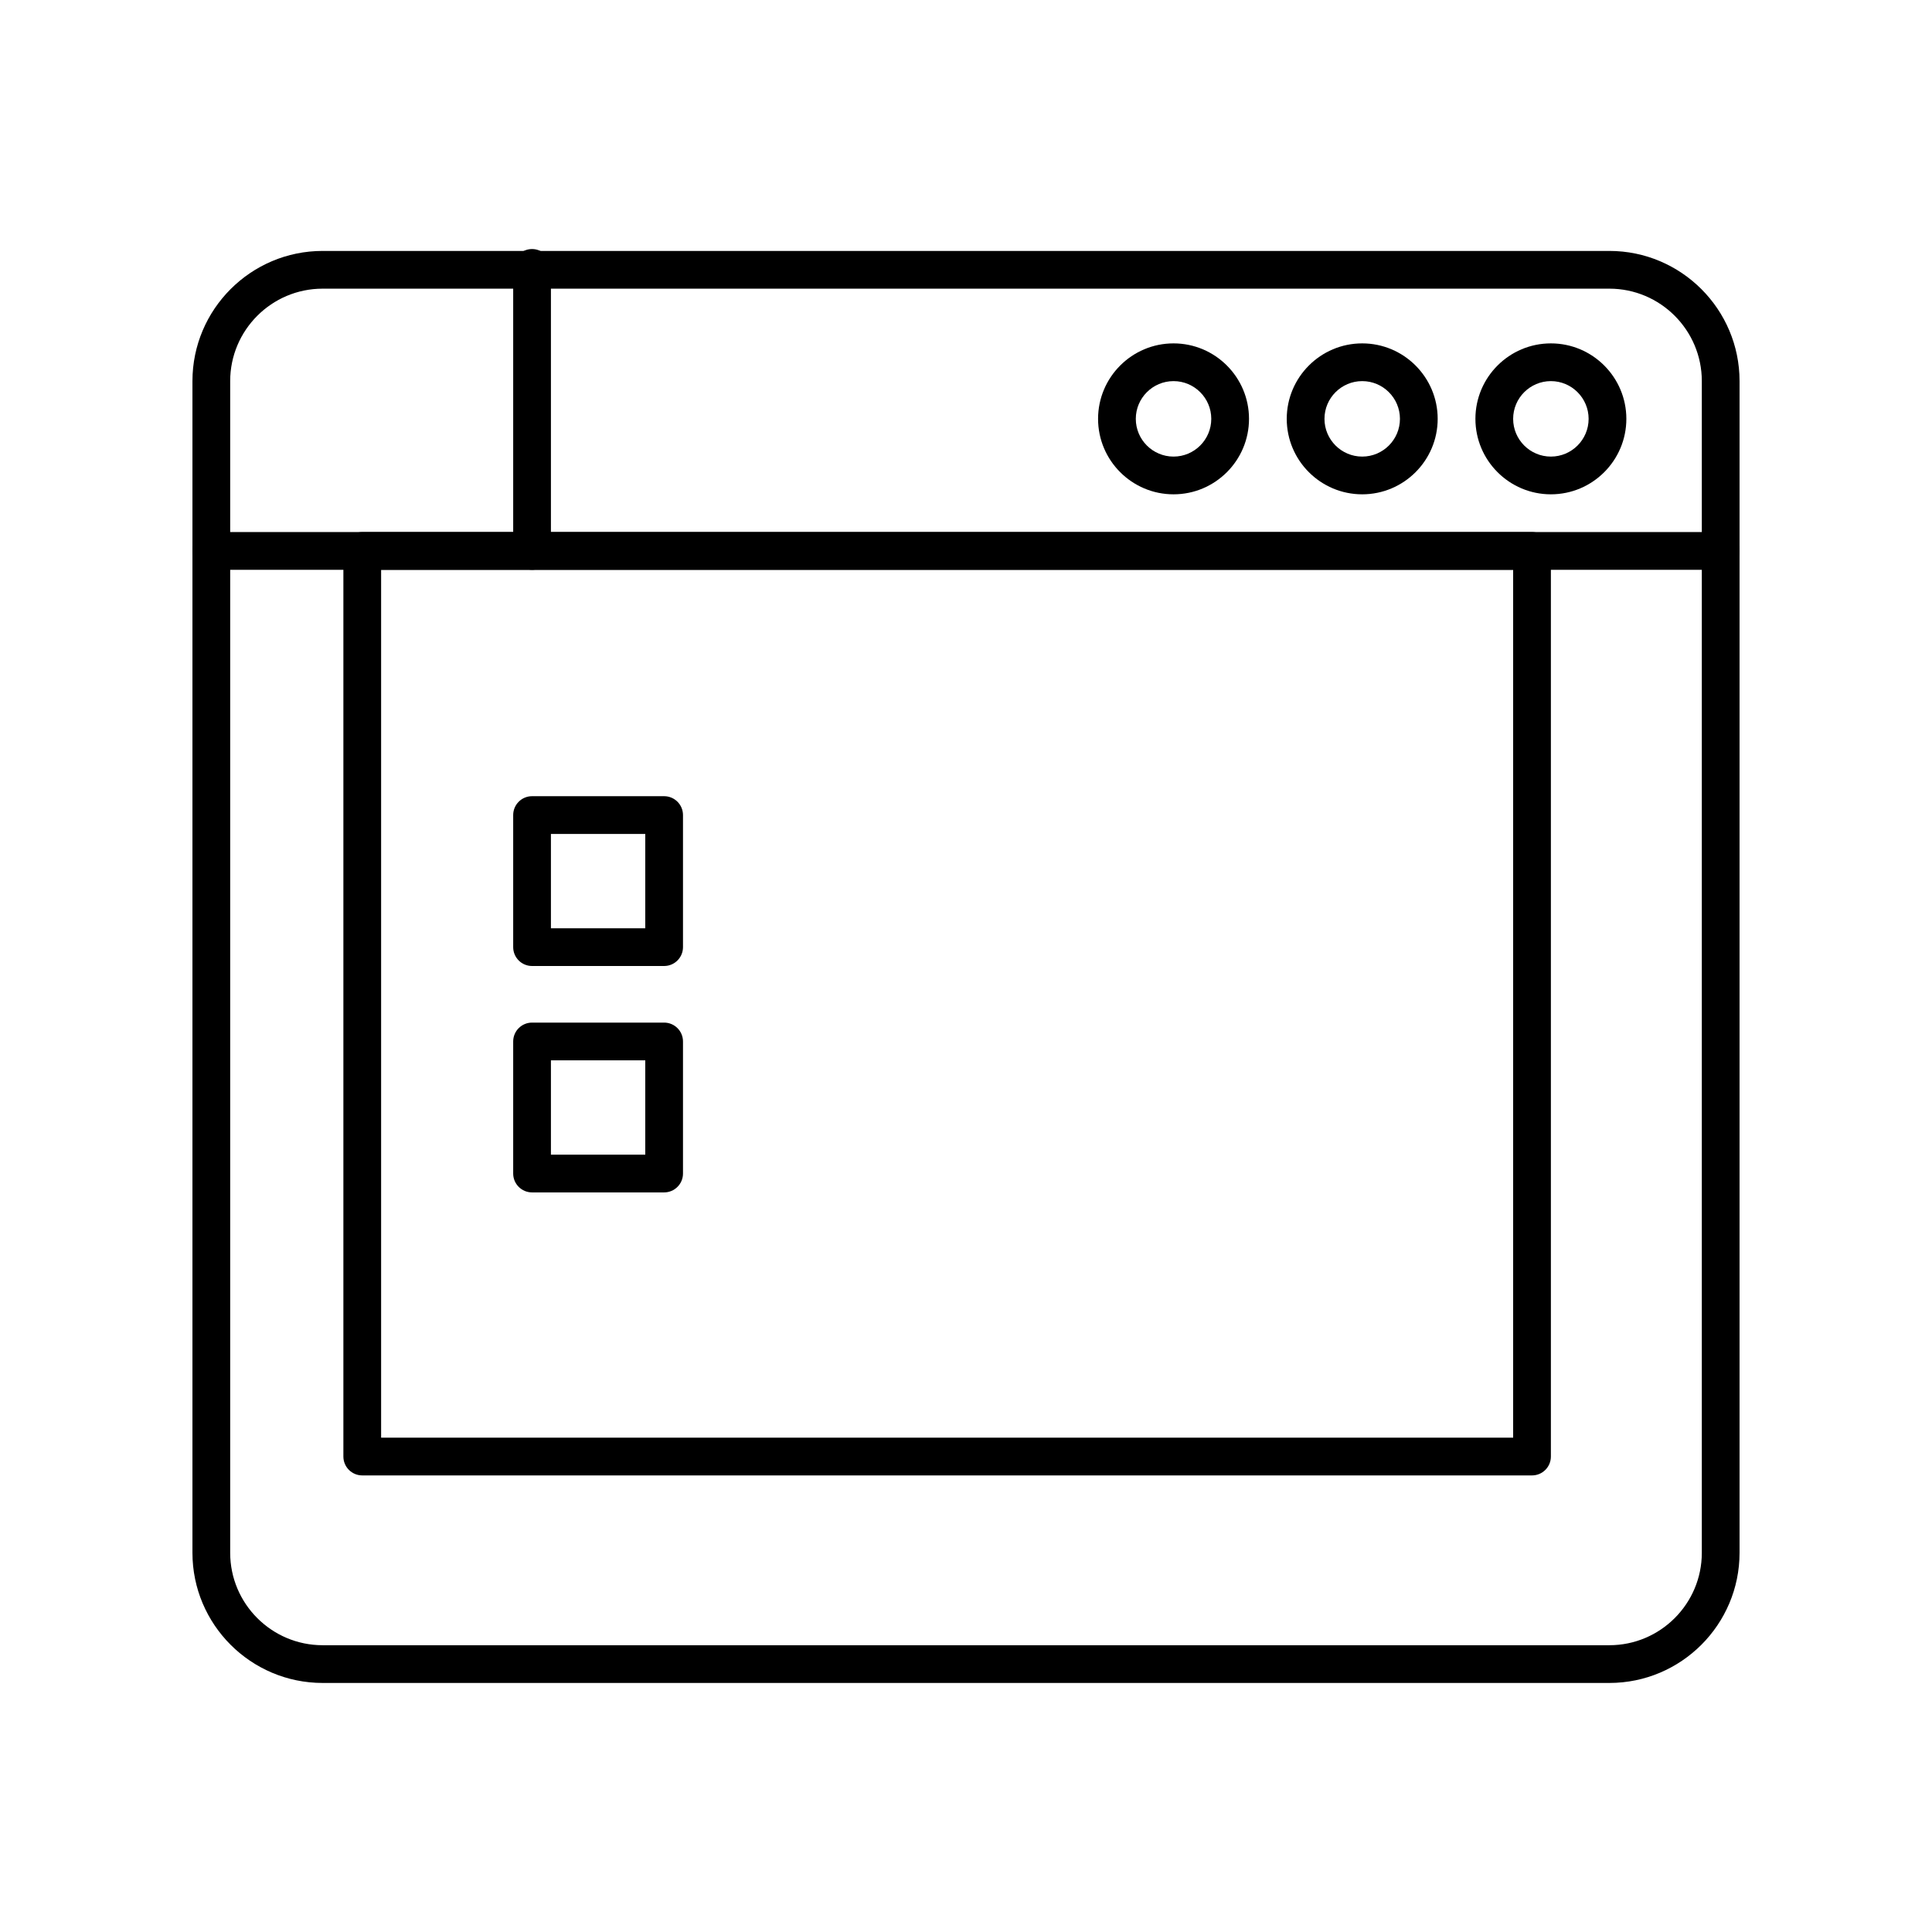
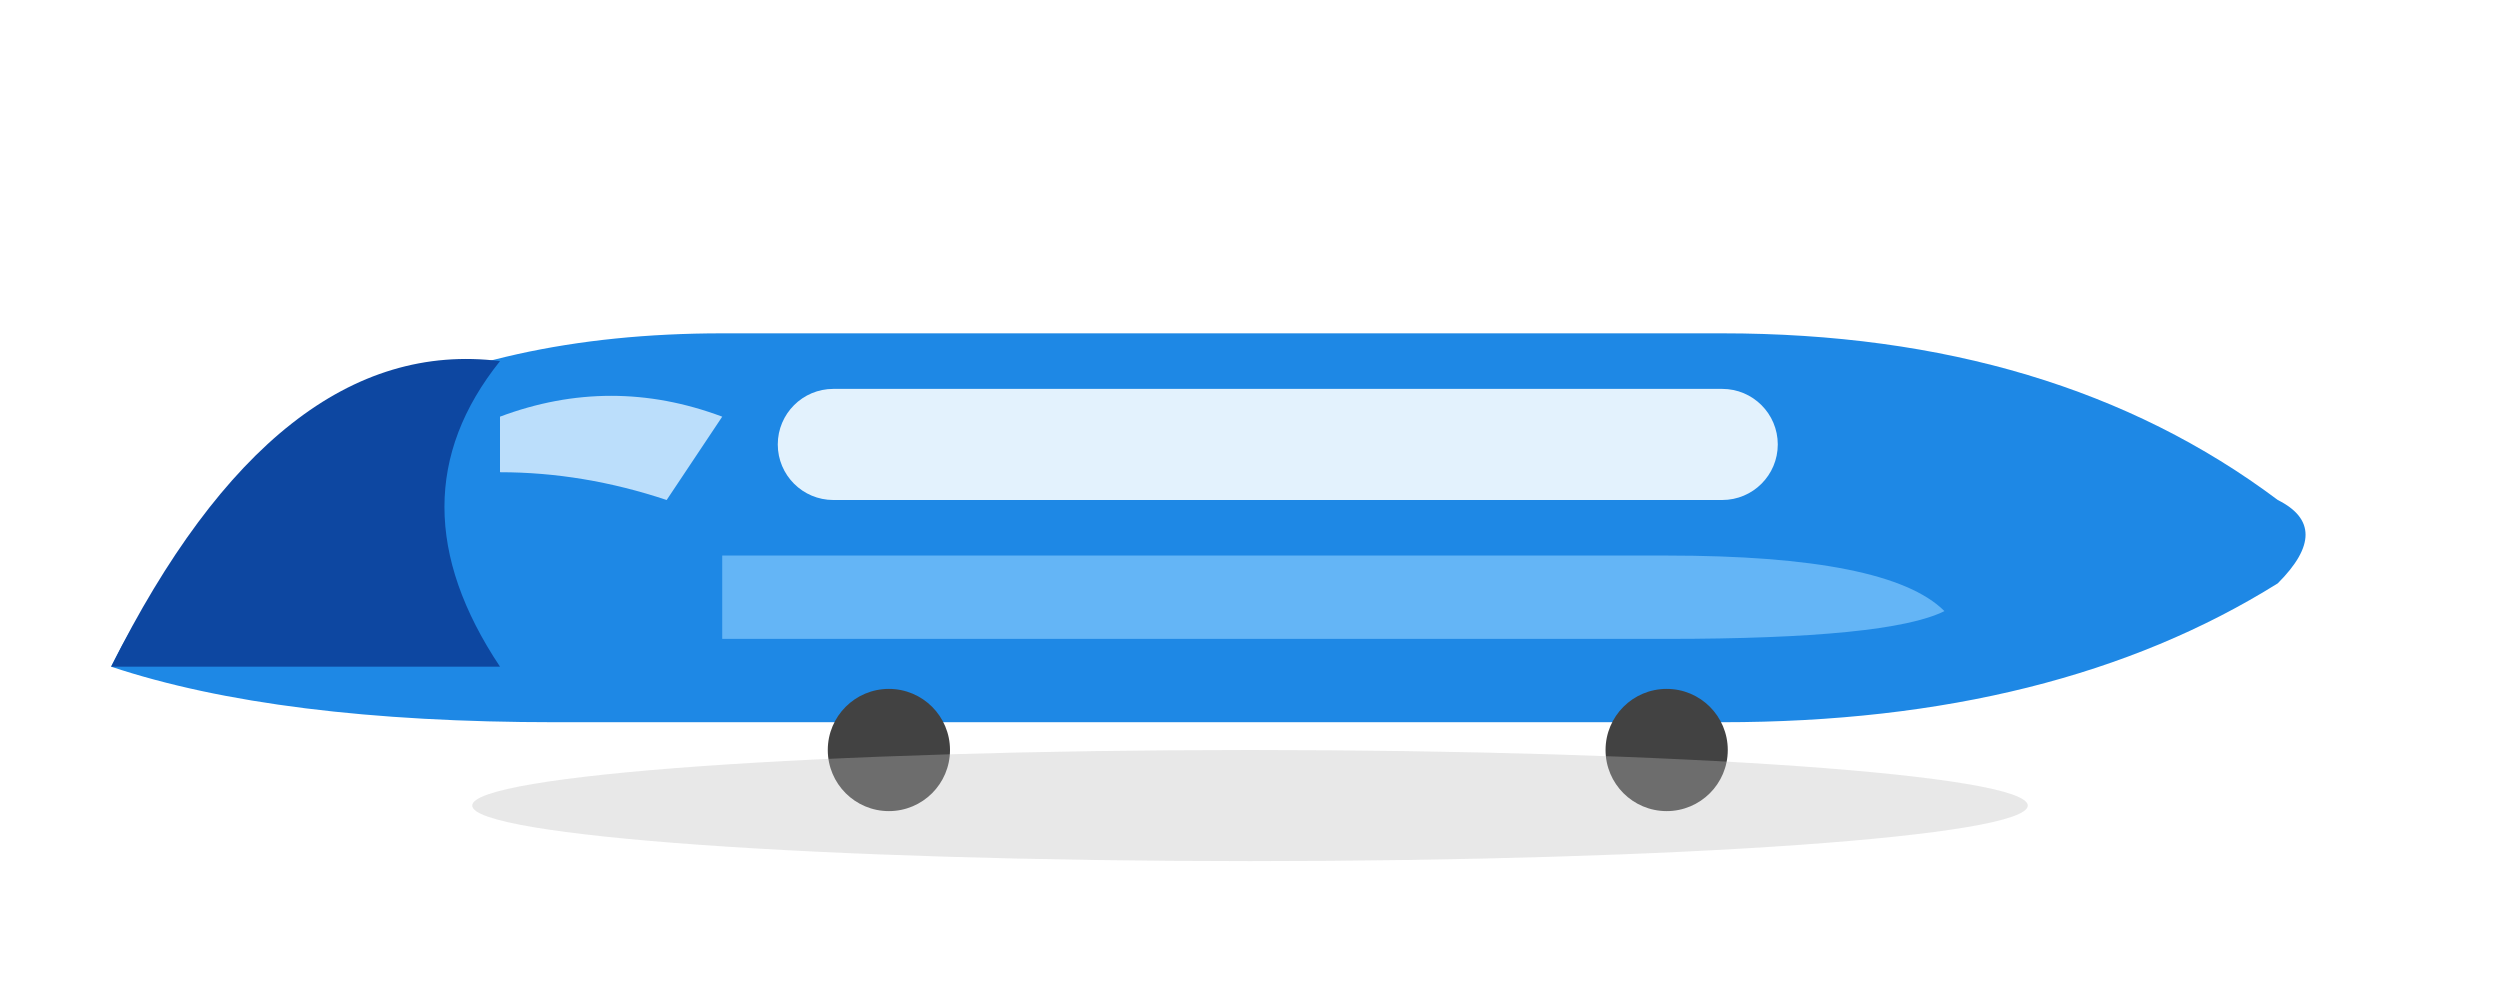
- <svg xmlns="http://www.w3.org/2000/svg" fill="#000000" width="800px" height="800px" viewBox="0 0 512 512" version="1.1" xml:space="preserve">
-   <g id="_x31_8_x2C__Account_x2C__browser_x2C__login_x2C__sign_in_x2C__log_on">
-     <g id="XMLID_858_">
-       <g id="XMLID_92_">
-         <path d="M176,256h-35c-2.761,0-5-2.239-5-5v-35c0-2.761,2.239-5,5-5h35c2.761,0,5,2.239,5,5v35     C181,253.761,178.761,256,176,256z M146,246h25v-25h-25V246z" id="XMLID_490_" />
-       </g>
-       <g id="XMLID_91_">
-         <path d="M176,316h-35c-2.761,0-5-2.238-5-5v-35c0-2.762,2.239-5,5-5h35c2.761,0,5,2.238,5,5v35     C181,313.762,178.761,316,176,316z M146,306h25v-25h-25V306z" id="XMLID_487_" />
-       </g>
-       <g id="XMLID_859_">
-         <g id="XMLID_90_">
-           <path d="M406,391H96c-2.761,0-5-2.238-5-5V146c0-2.761,2.239-5,5-5h310c2.762,0,5,2.239,5,5v240      C411,388.762,408.762,391,406,391z M101,381h300V151H101V381z" id="XMLID_480_" />
-         </g>
-         <g id="XMLID_860_">
-           <g id="XMLID_861_">
-             <g id="XMLID_862_">
-               <g id="XMLID_863_">
-                 <g id="XMLID_864_">
-                   <g id="XMLID_865_">
-                     <g id="XMLID_866_">
-                       <g id="XMLID_89_">
-                         <path d="M456,151H56c-2.761,0-5-2.239-5-5s2.239-5,5-5h400c2.762,0,5,2.239,5,5S458.762,151,456,151z" id="XMLID_484_" />
-                       </g>
-                       <g id="XMLID_88_">
-                         <path d="M426.499,446H85.501C66.477,446,51,430.523,51,411.499V101             c0-19.024,15.477-34.501,34.501-34.501H426.5c19.023,0,34.5,15.477,34.5,34.5v310.5C461,430.523,445.522,446,426.499,446             z M85.501,76.499C71.991,76.499,61,87.49,61,101v310.499C61,425.009,71.991,436,85.501,436h340.998             c13.51,0,24.501-10.991,24.501-24.501v-310.5c0-13.509-10.99-24.5-24.5-24.5H85.501z" id="XMLID_481_" />
-                       </g>
-                       <g id="XMLID_87_">
-                         <path d="M411,131c-11.028,0-20-8.972-20-20s8.972-20,20-20s20,8.972,20,20S422.028,131,411,131z              M411,101c-5.514,0-10,4.486-10,10s4.486,10,10,10s10-4.486,10-10S416.514,101,411,101z" id="XMLID_477_" />
-                       </g>
-                       <g id="XMLID_86_">
-                         <path d="M361,131c-11.028,0-20-8.972-20-20s8.972-20,20-20s20,8.972,20,20S372.028,131,361,131z              M361,101c-5.514,0-10,4.486-10,10s4.486,10,10,10s10-4.486,10-10S366.514,101,361,101z" id="XMLID_474_" />
-                       </g>
-                       <g id="XMLID_85_">
-                         <path d="M311,131c-11.028,0-20-8.972-20-20s8.972-20,20-20s20,8.972,20,20S322.028,131,311,131z              M311,101c-5.514,0-10,4.486-10,10s4.486,10,10,10s10-4.486,10-10S316.514,101,311,101z" id="XMLID_471_" />
-                       </g>
-                       <g id="XMLID_84_">
-                         <path d="M141,151c-2.761,0-5-2.239-5-5V71c0-2.761,2.239-5,5-5s5,2.239,5,5v75             C146,148.761,143.761,151,141,151z" id="XMLID_470_" />
-                       </g>
-                     </g>
-                   </g>
-                 </g>
-               </g>
-             </g>
-           </g>
-         </g>
-       </g>
-     </g>
-   </g>
-   <g id="Layer_1" />
+ <svg xmlns="http://www.w3.org/2000/svg" width="90" height="36" viewBox="0 0 90 36">
+   <path d="M4 24             Q10 12, 26 12             H62             Q74 12, 82 18             Q84 19, 82 21             Q74 26, 62 26             H20             Q10 26, 4 24 Z" fill="#1E88E5" />
+   <path d="M4 24             Q10 12, 18 13             Q14 18, 18 24 Z" fill="#0D47A1" />
+   <path d="M18 15             Q22 13.5, 26 15             L24 18             Q21 17, 18 17 Z" fill="#BBDEFB" />
+   <rect x="28" y="14" width="36" height="4" rx="2" fill="#E3F2FD" />
+   <path d="M26 20             H60             Q68 20, 70 22             Q68 23, 60 23             H26 Z" fill="#64B5F6" />
+   <circle cx="32" cy="27" r="2.2" fill="#424242" />
+   <circle cx="60" cy="27" r="2.2" fill="#424242" />
+   <ellipse cx="45" cy="29" rx="28" ry="2" fill="#BDBDBD" opacity="0.35" />
</svg>
